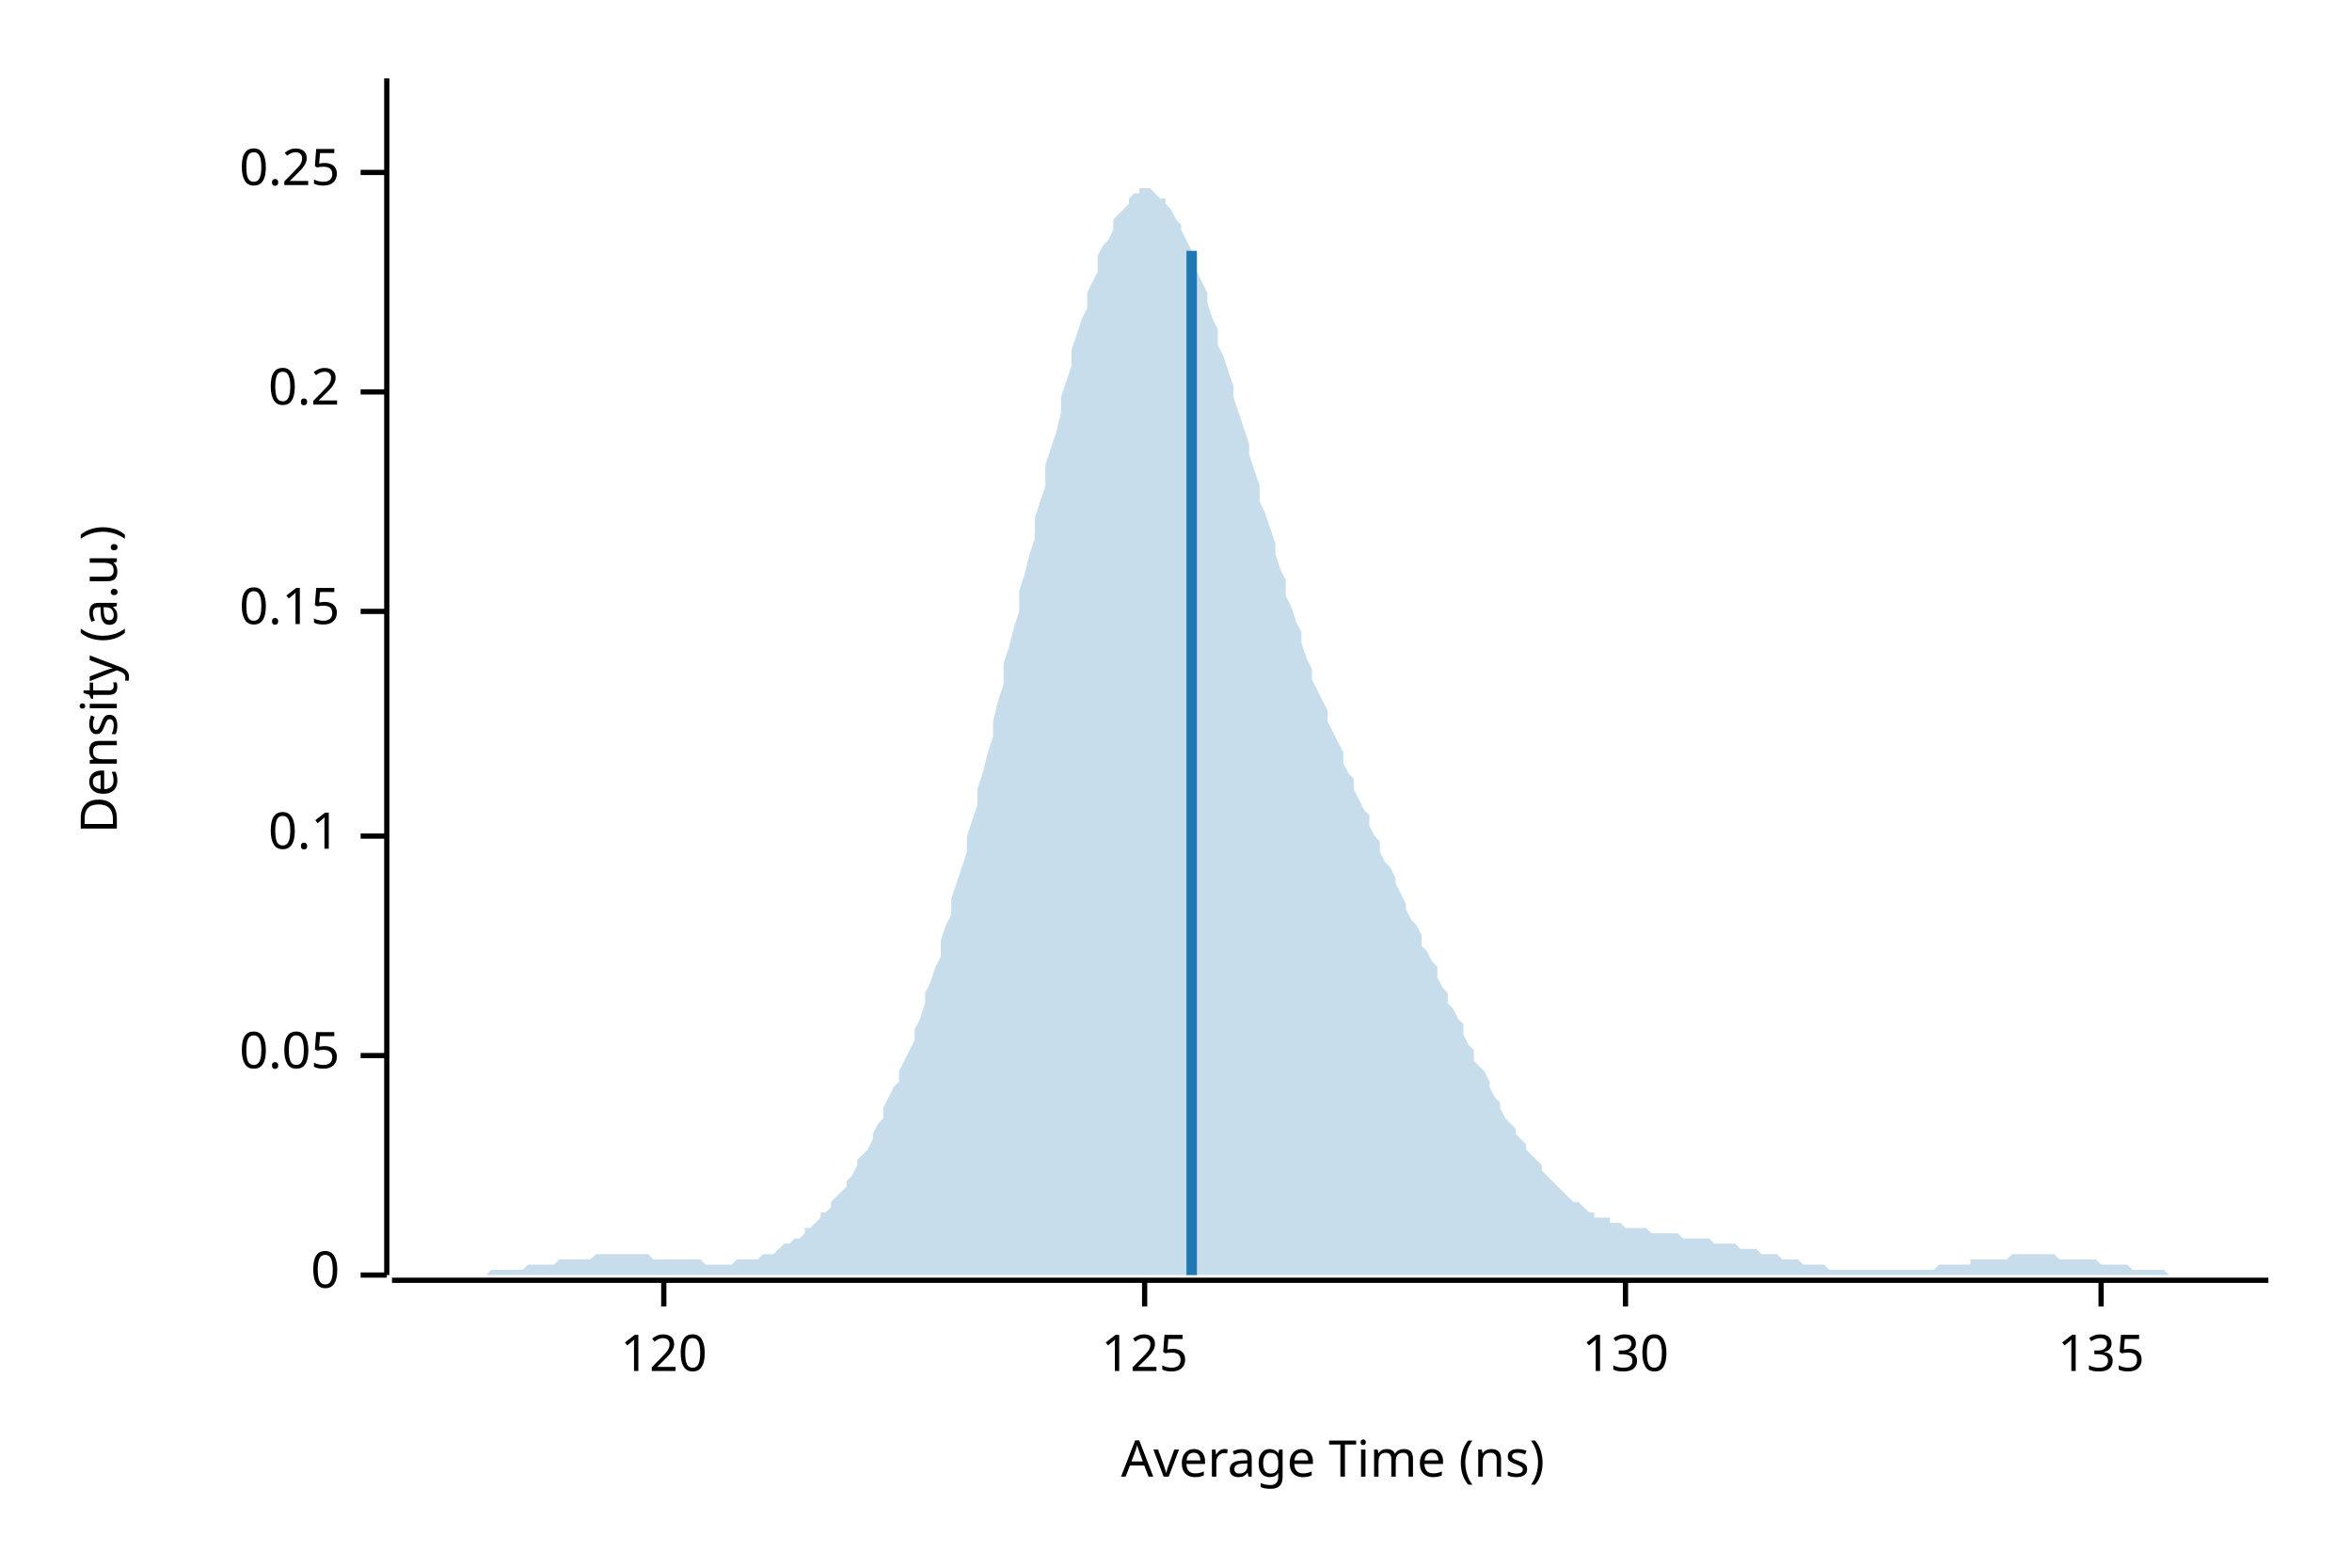
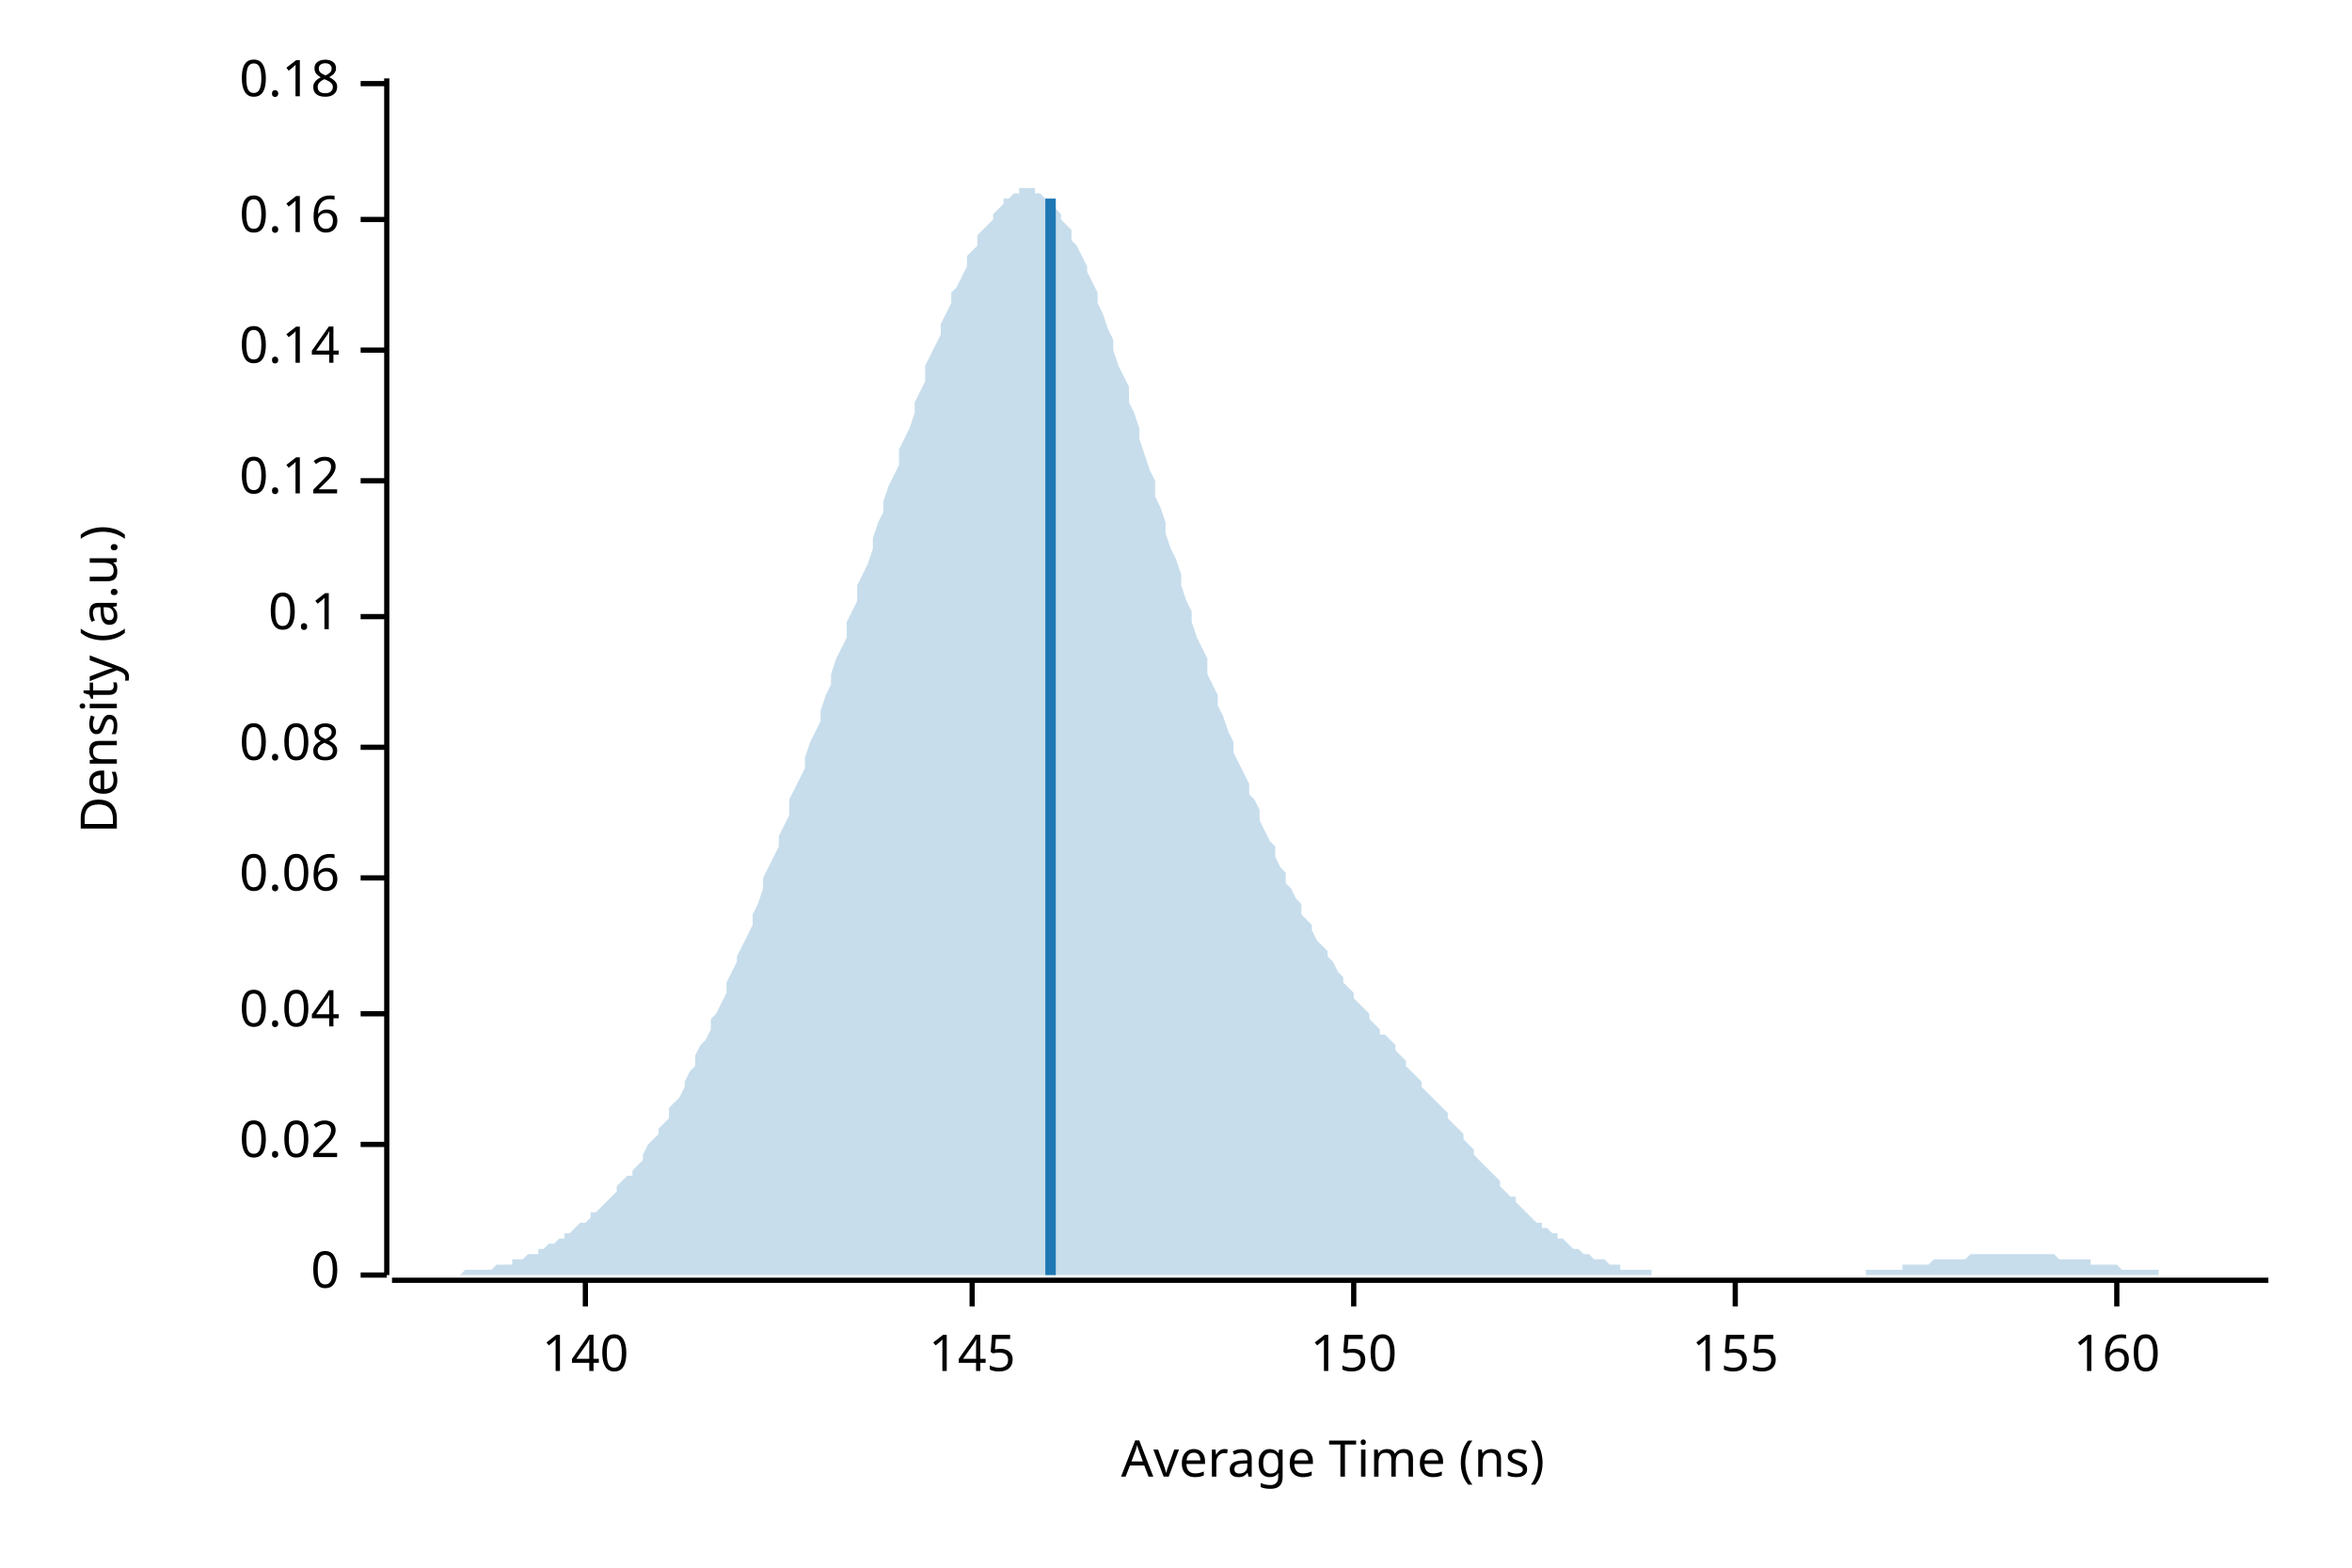
<svg xmlns="http://www.w3.org/2000/svg" width="450" height="300" viewBox="0 0 450 300">
  <text x="15" y="130" dy="0.76em" text-anchor="middle" font-family="sans-serif" font-size="9.677" opacity="1" fill="#000000" transform="rotate(270, 15, 130)">
Density (a.u.)
</text>
  <text x="255" y="285" dy="-0.5ex" text-anchor="middle" font-family="sans-serif" font-size="9.677" opacity="1" fill="#000000">
Average Time (ns)
</text>
  <polyline fill="none" opacity="1" stroke="#000000" stroke-width="1" points="74,15 74,244 " />
  <text x="65" y="244" dy="0.5ex" text-anchor="end" font-family="sans-serif" font-size="9.677" opacity="1" fill="#000000">
0
</text>
  <polyline fill="none" opacity="1" stroke="#000000" stroke-width="1" points="69,244 74,244 " />
-   <text x="65" y="202" dy="0.5ex" text-anchor="end" font-family="sans-serif" font-size="9.677" opacity="1" fill="#000000">
- 0.05
+   <text x="65" y="219" dy="0.5ex" text-anchor="end" font-family="sans-serif" font-size="9.677" opacity="1" fill="#000000">
+ 0.02
</text>
-   <polyline fill="none" opacity="1" stroke="#000000" stroke-width="1" points="69,202 74,202 " />
-   <text x="65" y="160" dy="0.5ex" text-anchor="end" font-family="sans-serif" font-size="9.677" opacity="1" fill="#000000">
+   <polyline fill="none" opacity="1" stroke="#000000" stroke-width="1" points="69,219 74,219 " />
+   <text x="65" y="194" dy="0.5ex" text-anchor="end" font-family="sans-serif" font-size="9.677" opacity="1" fill="#000000">
+ 0.04
+ </text>
+   <polyline fill="none" opacity="1" stroke="#000000" stroke-width="1" points="69,194 74,194 " />
+   <text x="65" y="168" dy="0.5ex" text-anchor="end" font-family="sans-serif" font-size="9.677" opacity="1" fill="#000000">
+ 0.06
+ </text>
+   <polyline fill="none" opacity="1" stroke="#000000" stroke-width="1" points="69,168 74,168 " />
+   <text x="65" y="143" dy="0.5ex" text-anchor="end" font-family="sans-serif" font-size="9.677" opacity="1" fill="#000000">
+ 0.08
+ </text>
+   <polyline fill="none" opacity="1" stroke="#000000" stroke-width="1" points="69,143 74,143 " />
+   <text x="65" y="118" dy="0.5ex" text-anchor="end" font-family="sans-serif" font-size="9.677" opacity="1" fill="#000000">
0.1
</text>
-   <polyline fill="none" opacity="1" stroke="#000000" stroke-width="1" points="69,160 74,160 " />
-   <text x="65" y="117" dy="0.5ex" text-anchor="end" font-family="sans-serif" font-size="9.677" opacity="1" fill="#000000">
- 0.15
+   <polyline fill="none" opacity="1" stroke="#000000" stroke-width="1" points="69,118 74,118 " />
+   <text x="65" y="92" dy="0.5ex" text-anchor="end" font-family="sans-serif" font-size="9.677" opacity="1" fill="#000000">
+ 0.12
</text>
-   <polyline fill="none" opacity="1" stroke="#000000" stroke-width="1" points="69,117 74,117 " />
-   <text x="65" y="75" dy="0.5ex" text-anchor="end" font-family="sans-serif" font-size="9.677" opacity="1" fill="#000000">
- 0.2
+   <polyline fill="none" opacity="1" stroke="#000000" stroke-width="1" points="69,92 74,92 " />
+   <text x="65" y="67" dy="0.5ex" text-anchor="end" font-family="sans-serif" font-size="9.677" opacity="1" fill="#000000">
+ 0.14
</text>
-   <polyline fill="none" opacity="1" stroke="#000000" stroke-width="1" points="69,75 74,75 " />
-   <text x="65" y="33" dy="0.5ex" text-anchor="end" font-family="sans-serif" font-size="9.677" opacity="1" fill="#000000">
- 0.25
+   <polyline fill="none" opacity="1" stroke="#000000" stroke-width="1" points="69,67 74,67 " />
+   <text x="65" y="42" dy="0.5ex" text-anchor="end" font-family="sans-serif" font-size="9.677" opacity="1" fill="#000000">
+ 0.16
</text>
-   <polyline fill="none" opacity="1" stroke="#000000" stroke-width="1" points="69,33 74,33 " />
+   <polyline fill="none" opacity="1" stroke="#000000" stroke-width="1" points="69,42 74,42 " />
+   <text x="65" y="16" dy="0.5ex" text-anchor="end" font-family="sans-serif" font-size="9.677" opacity="1" fill="#000000">
+ 0.18
+ </text>
+   <polyline fill="none" opacity="1" stroke="#000000" stroke-width="1" points="69,16 74,16 " />
  <polyline fill="none" opacity="1" stroke="#000000" stroke-width="1" points="75,245 434,245 " />
-   <text x="127" y="255" dy="0.76em" text-anchor="middle" font-family="sans-serif" font-size="9.677" opacity="1" fill="#000000">
- 120
+   <text x="112" y="255" dy="0.76em" text-anchor="middle" font-family="sans-serif" font-size="9.677" opacity="1" fill="#000000">
+ 140
</text>
-   <polyline fill="none" opacity="1" stroke="#000000" stroke-width="1" points="127,245 127,250 " />
-   <text x="219" y="255" dy="0.76em" text-anchor="middle" font-family="sans-serif" font-size="9.677" opacity="1" fill="#000000">
- 125
+   <polyline fill="none" opacity="1" stroke="#000000" stroke-width="1" points="112,245 112,250 " />
+   <text x="186" y="255" dy="0.76em" text-anchor="middle" font-family="sans-serif" font-size="9.677" opacity="1" fill="#000000">
+ 145
</text>
-   <polyline fill="none" opacity="1" stroke="#000000" stroke-width="1" points="219,245 219,250 " />
-   <text x="311" y="255" dy="0.76em" text-anchor="middle" font-family="sans-serif" font-size="9.677" opacity="1" fill="#000000">
- 130
+   <polyline fill="none" opacity="1" stroke="#000000" stroke-width="1" points="186,245 186,250 " />
+   <text x="259" y="255" dy="0.76em" text-anchor="middle" font-family="sans-serif" font-size="9.677" opacity="1" fill="#000000">
+ 150
</text>
-   <polyline fill="none" opacity="1" stroke="#000000" stroke-width="1" points="311,245 311,250 " />
-   <text x="402" y="255" dy="0.76em" text-anchor="middle" font-family="sans-serif" font-size="9.677" opacity="1" fill="#000000">
- 135
+   <polyline fill="none" opacity="1" stroke="#000000" stroke-width="1" points="259,245 259,250 " />
+   <text x="332" y="255" dy="0.76em" text-anchor="middle" font-family="sans-serif" font-size="9.677" opacity="1" fill="#000000">
+ 155
</text>
-   <polyline fill="none" opacity="1" stroke="#000000" stroke-width="1" points="402,245 402,250 " />
-   <polygon opacity="0.25" fill="#1F78B4" points="75,244 75,244 76,244 77,244 77,244 78,244 79,244 80,244 80,244 81,244 82,244 82,244 83,244 84,244 85,244 85,244 86,244 87,244 87,244 88,244 89,244 90,244 90,244 91,244 92,244 92,244 93,244 94,243 95,243 95,243 96,243 97,243 98,243 98,243 99,243 100,243 100,243 101,242 102,242 103,242 103,242 104,242 105,242 105,242 106,242 107,241 108,241 108,241 109,241 110,241 110,241 111,241 112,241 113,241 113,241 114,240 115,240 116,240 116,240 117,240 118,240 118,240 119,240 120,240 121,240 121,240 122,240 123,240 123,240 124,240 125,241 126,241 126,241 127,241 128,241 128,241 129,241 130,241 131,241 131,241 132,241 133,241 133,241 134,241 135,242 136,242 136,242 137,242 138,242 139,242 139,242 140,242 141,241 141,241 142,241 143,241 144,241 144,241 145,241 146,240 146,240 147,240 148,240 149,239 149,239 150,238 151,238 151,238 152,237 153,237 154,236 154,235 155,235 156,234 157,233 157,232 158,232 159,231 159,230 160,229 161,228 162,227 162,226 163,225 164,223 164,222 165,221 166,220 167,218 167,217 168,215 169,214 169,212 170,210 171,208 172,207 172,205 173,203 174,201 175,199 175,197 176,195 177,192 177,190 178,188 179,185 180,183 180,180 181,177 182,175 182,172 183,169 184,166 185,163 185,160 186,157 187,154 187,151 188,148 189,144 190,141 190,138 191,134 192,131 192,127 193,124 194,120 195,117 195,113 196,110 197,106 198,103 198,99 199,96 200,93 200,89 201,86 202,83 203,79 203,76 204,73 205,70 205,67 206,64 207,61 208,59 208,56 209,54 210,52 210,49 211,47 212,46 213,44 213,42 214,41 215,40 216,39 216,38 217,37 218,37 218,36 219,36 220,36 221,37 221,37 222,38 223,38 223,39 224,40 225,42 226,43 226,44 227,46 228,48 228,50 229,52 230,54 231,56 231,58 232,61 233,63 233,66 234,68 235,71 236,74 236,76 237,79 238,82 239,85 239,87 240,90 241,93 241,96 242,98 243,101 244,104 244,106 245,109 246,111 246,114 247,116 248,119 249,121 249,123 250,126 251,128 251,130 252,132 253,134 254,136 254,138 255,140 256,142 257,144 257,146 258,148 259,149 259,151 260,153 261,155 262,156 262,158 263,160 264,161 264,163 265,165 266,166 267,168 267,169 268,171 269,173 269,174 270,176 271,177 272,179 272,181 273,182 274,184 275,185 275,187 276,189 277,190 277,192 278,193 279,195 280,196 280,198 281,200 282,201 282,203 283,204 284,205 285,207 285,208 286,210 287,211 287,212 288,214 289,215 290,216 290,217 291,218 292,219 292,220 293,221 294,222 295,223 295,224 296,225 297,226 298,227 298,227 299,228 300,229 300,229 301,230 302,230 303,231 303,231 304,232 305,232 305,233 306,233 307,233 308,233 308,234 309,234 310,234 310,234 311,235 312,235 313,235 313,235 314,235 315,235 316,236 316,236 317,236 318,236 318,236 319,236 320,236 321,236 321,236 322,237 323,237 323,237 324,237 325,237 326,237 326,237 327,237 328,238 328,238 329,238 330,238 331,238 331,238 332,238 333,239 333,239 334,239 335,239 336,239 336,239 337,240 338,240 339,240 339,240 340,240 341,241 341,241 342,241 343,241 344,241 344,241 345,242 346,242 346,242 347,242 348,242 349,242 349,242 350,243 351,243 351,243 352,243 353,243 354,243 354,243 355,243 356,243 357,243 357,243 358,243 359,243 359,243 360,243 361,243 362,243 362,243 363,243 364,243 364,243 365,243 366,243 367,243 367,243 368,243 369,243 369,243 370,243 371,242 372,242 372,242 373,242 374,242 375,242 375,242 376,242 377,242 377,241 378,241 379,241 380,241 380,241 381,241 382,241 382,241 383,241 384,241 385,240 385,240 386,240 387,240 387,240 388,240 389,240 390,240 390,240 391,240 392,240 392,240 393,240 394,241 395,241 395,241 396,241 397,241 398,241 398,241 399,241 400,241 400,241 401,241 402,242 403,242 403,242 404,242 405,242 405,242 406,242 407,242 408,243 408,243 409,243 410,243 410,243 411,243 412,243 413,243 413,243 414,243 415,244 416,244 416,244 417,244 418,244 418,244 419,244 420,244 421,244 421,244 422,244 423,244 423,244 424,244 425,244 426,244 426,244 427,244 428,244 428,244 429,244 430,244 431,244 431,244 432,244 433,244 434,244 434,244 75,244 " />
-   <polyline fill="none" opacity="1" stroke="#1F78B4" stroke-width="2" points="228,244 228,48 " />
+   <polyline fill="none" opacity="1" stroke="#000000" stroke-width="1" points="332,245 332,250 " />
+   <text x="405" y="255" dy="0.76em" text-anchor="middle" font-family="sans-serif" font-size="9.677" opacity="1" fill="#000000">
+ 160
+ </text>
+   <polyline fill="none" opacity="1" stroke="#000000" stroke-width="1" points="405,245 405,250 " />
+   <polygon opacity="0.25" fill="#1F78B4" points="75,244 75,244 76,244 77,244 77,244 78,244 79,244 80,244 80,244 81,244 82,244 82,244 83,244 84,244 85,244 85,244 86,244 87,244 87,244 88,244 89,243 90,243 90,243 91,243 92,243 92,243 93,243 94,243 95,242 95,242 96,242 97,242 98,242 98,241 99,241 100,241 100,241 101,240 102,240 103,240 103,239 104,239 105,238 105,238 106,238 107,237 108,237 108,236 109,236 110,235 110,235 111,234 112,234 113,233 113,232 114,232 115,231 116,230 116,230 117,229 118,228 118,227 119,226 120,225 121,225 121,224 122,223 123,222 123,221 124,219 125,218 126,217 126,216 127,215 128,214 128,212 129,211 130,210 131,208 131,207 132,205 133,204 133,202 134,200 135,199 136,197 136,195 137,194 138,192 139,190 139,188 140,186 141,184 141,183 142,181 143,179 144,177 144,175 145,173 146,170 146,168 147,166 148,164 149,162 149,160 150,158 151,156 151,153 152,151 153,149 154,147 154,145 155,142 156,140 157,138 157,136 158,133 159,131 159,129 160,126 161,124 162,122 162,119 163,117 164,115 164,112 165,110 166,108 167,105 167,103 168,100 169,98 169,96 170,93 171,91 172,89 172,86 173,84 174,82 175,79 175,77 176,75 177,73 177,70 178,68 179,66 180,64 180,62 181,60 182,58 182,56 183,55 184,53 185,51 185,49 186,48 187,47 187,45 188,44 189,43 190,42 190,41 191,40 192,39 192,38 193,38 194,37 195,37 195,36 196,36 197,36 198,36 198,37 199,37 200,38 200,38 201,39 202,40 203,41 203,42 204,43 205,44 205,46 206,47 207,49 208,51 208,52 209,54 210,56 210,58 211,60 212,63 213,65 213,67 214,70 215,72 216,74 216,77 217,79 218,82 218,84 219,87 220,90 221,92 221,95 222,97 223,100 223,102 224,105 225,107 226,110 226,112 227,115 228,117 228,119 229,122 230,124 231,126 231,129 232,131 233,133 233,135 234,137 235,140 236,142 236,144 237,146 238,148 239,150 239,152 240,153 241,155 241,157 242,159 243,161 244,162 244,164 245,166 246,167 246,169 247,170 248,172 249,173 249,175 250,176 251,177 251,178 252,180 253,181 254,182 254,183 255,184 256,186 257,187 257,188 258,189 259,190 259,191 260,192 261,193 262,194 262,195 263,196 264,197 264,198 265,198 266,199 267,200 267,201 268,202 269,203 269,204 270,205 271,206 272,207 272,208 273,209 274,210 275,211 275,211 276,212 277,213 277,214 278,215 279,216 280,217 280,218 281,219 282,220 282,221 283,222 284,223 285,224 285,224 286,225 287,226 287,227 288,228 289,229 290,229 290,230 291,231 292,232 292,232 293,233 294,234 295,234 295,235 296,235 297,236 298,236 298,237 299,237 300,238 300,238 301,239 302,239 303,240 303,240 304,240 305,241 305,241 306,241 307,241 308,242 308,242 309,242 310,242 310,243 311,243 312,243 313,243 313,243 314,243 315,243 316,243 316,244 317,244 318,244 318,244 319,244 320,244 321,244 321,244 322,244 323,244 323,244 324,244 325,244 326,244 326,244 327,244 328,244 328,244 329,244 330,244 331,244 331,244 332,244 333,244 333,244 334,244 335,244 336,244 336,244 337,244 338,244 339,244 339,244 340,244 341,244 341,244 342,244 343,244 344,244 344,244 345,244 346,244 346,244 347,244 348,244 349,244 349,244 350,244 351,244 351,244 352,244 353,244 354,244 354,244 355,244 356,244 357,244 357,243 358,243 359,243 359,243 360,243 361,243 362,243 362,243 363,243 364,243 364,242 365,242 366,242 367,242 367,242 368,242 369,242 369,242 370,241 371,241 372,241 372,241 373,241 374,241 375,241 375,241 376,241 377,240 377,240 378,240 379,240 380,240 380,240 381,240 382,240 382,240 383,240 384,240 385,240 385,240 386,240 387,240 387,240 388,240 389,240 390,240 390,240 391,240 392,240 392,240 393,240 394,241 395,241 395,241 396,241 397,241 398,241 398,241 399,241 400,241 400,242 401,242 402,242 403,242 403,242 404,242 405,242 405,242 406,243 407,243 408,243 408,243 409,243 410,243 410,243 411,243 412,243 413,243 413,244 414,244 415,244 416,244 416,244 417,244 418,244 418,244 419,244 420,244 421,244 421,244 422,244 423,244 423,244 424,244 425,244 426,244 426,244 427,244 428,244 428,244 429,244 430,244 431,244 431,244 432,244 433,244 434,244 434,244 75,244 " />
+   <polyline fill="none" opacity="1" stroke="#1F78B4" stroke-width="2" points="201,244 201,38 " />
</svg>
